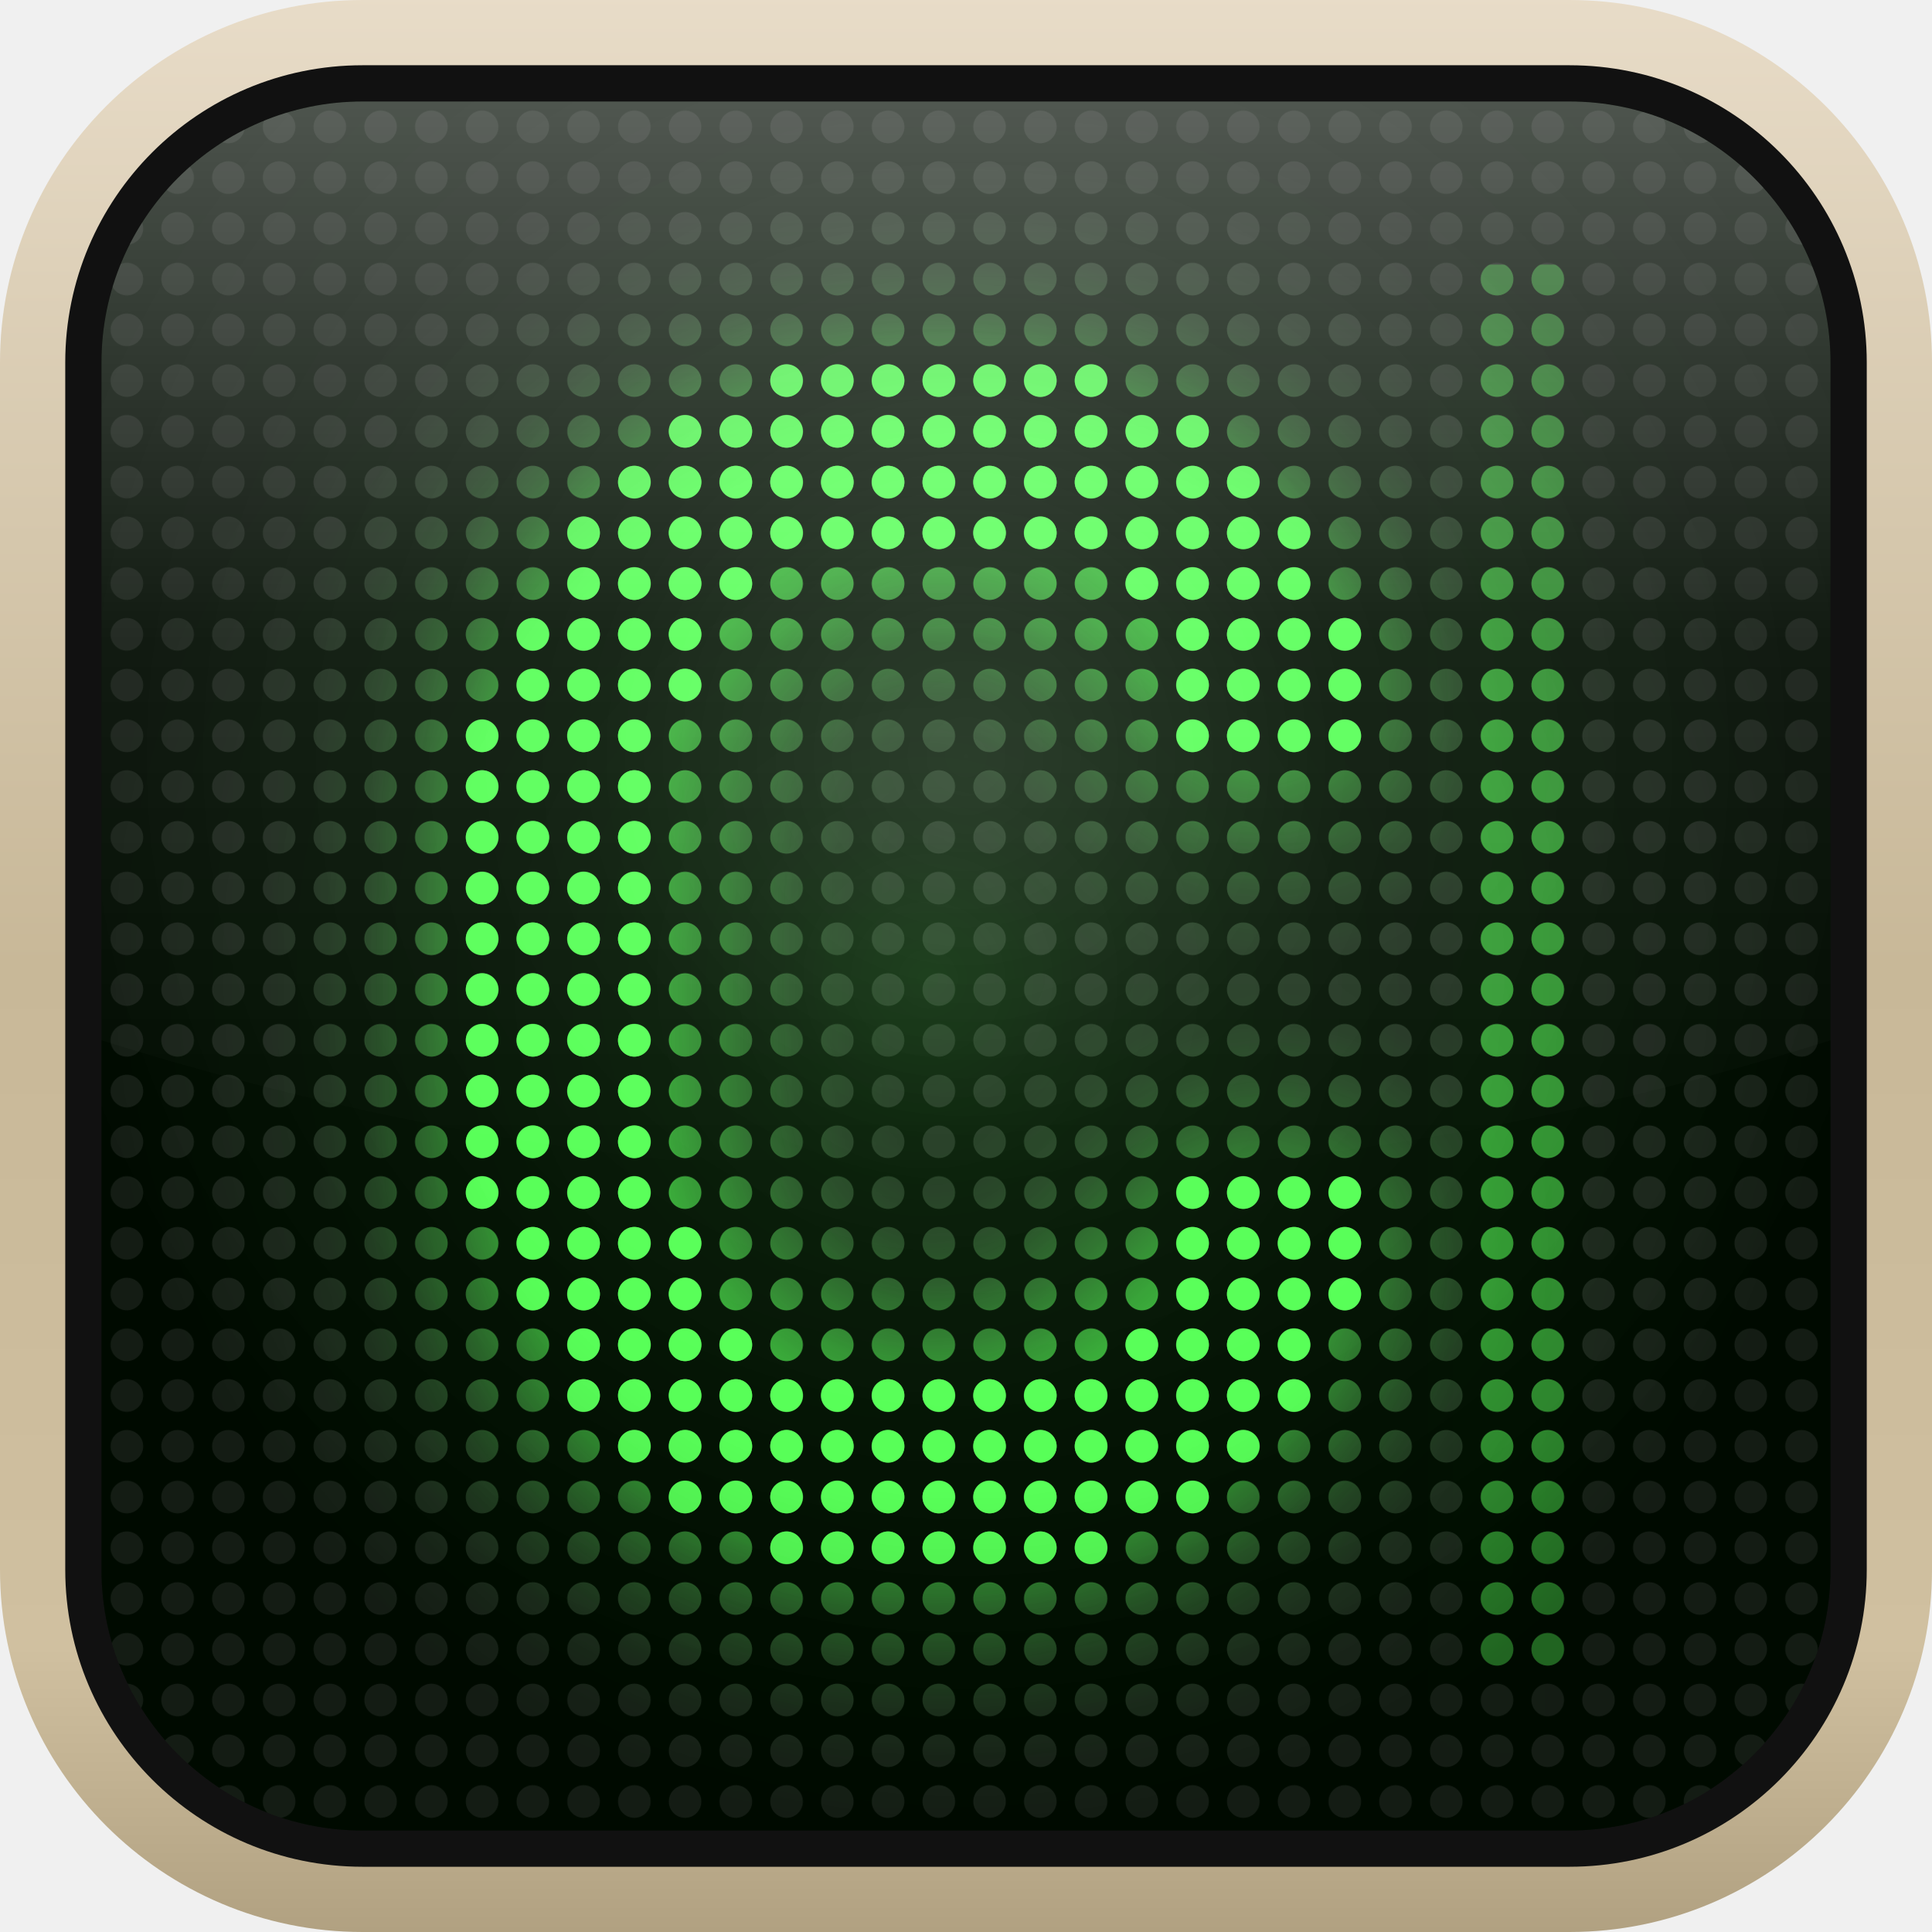
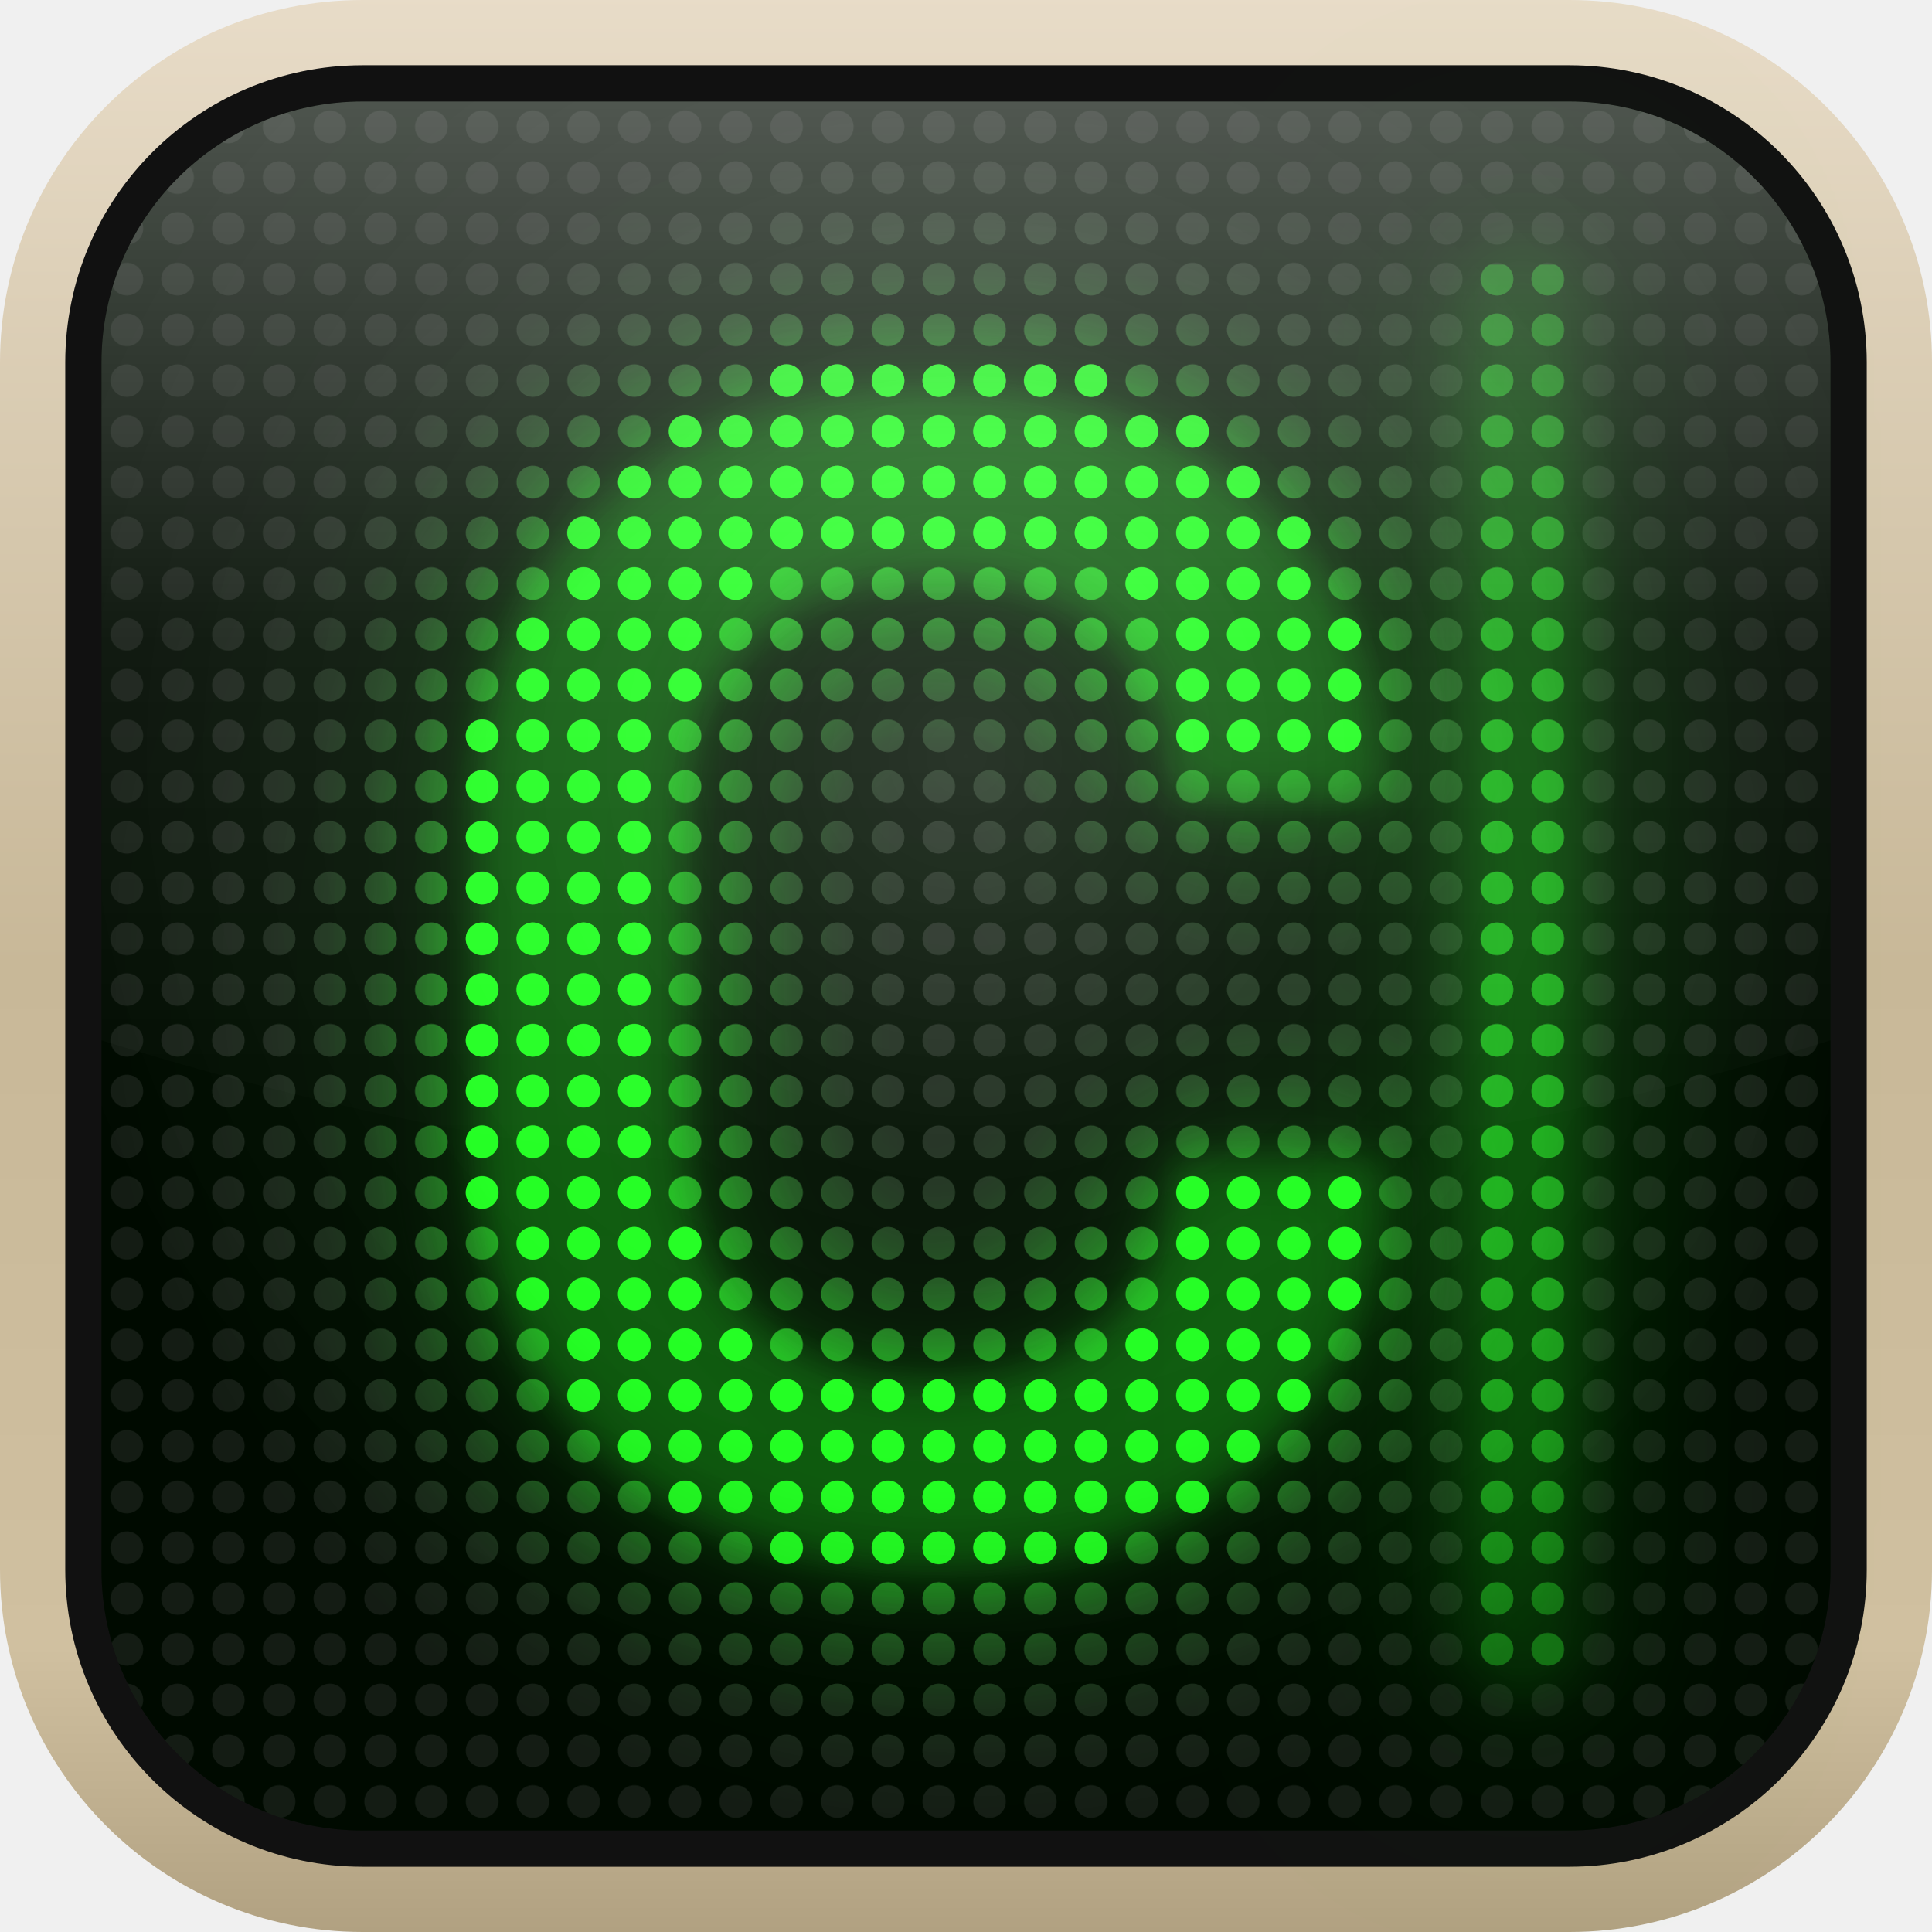
<svg xmlns="http://www.w3.org/2000/svg" viewBox="0 0 533 533">
  <defs>
    <linearGradient id="bezel" x1="0" y1="0" x2="0" y2="1">
      <stop offset="0%" stop-color="#e8dcc8" />
      <stop offset="15%" stop-color="#ddd0b8" />
      <stop offset="50%" stop-color="#c8b898" />
      <stop offset="85%" stop-color="#d0c0a0" />
      <stop offset="100%" stop-color="#b0a080" />
    </linearGradient>
    <linearGradient id="screen" x1="0" y1="0" x2="0" y2="1">
      <stop offset="0%" stop-color="#000f00" />
      <stop offset="100%" stop-color="#000f00" />
    </linearGradient>
    <pattern id="dots" width="14" height="14" patternUnits="userSpaceOnUse">
      <circle cx="7" cy="7" r="4.5" fill="#ffffff" opacity="0.12" />
    </pattern>
    <pattern id="glowdots" width="14" height="14" patternUnits="userSpaceOnUse">
-       <circle cx="7" cy="7" r="4.5" fill="#44ff44" opacity="0.95" />
+       <circle cx="7" cy="7" r="4.5" fill="#20ff20" opacity="0.95" />
    </pattern>
    <radialGradient id="glow" cx="50%" cy="50%" r="45%">
      <stop offset="0%" stop-color="#33ff33" stop-opacity="0.12" />
      <stop offset="30%" stop-color="#33ff33" stop-opacity="0.06" />
      <stop offset="55%" stop-color="#33ff33" stop-opacity="0.03" />
      <stop offset="100%" stop-color="#33ff33" stop-opacity="0" />
    </radialGradient>
    <linearGradient id="gloss" x1="0" y1="0" x2="0" y2="1">
      <stop offset="0%" stop-color="#ffffff" stop-opacity="0.30" />
      <stop offset="50%" stop-color="#ffffff" stop-opacity="0.06" />
      <stop offset="100%" stop-color="#ffffff" stop-opacity="0" />
    </linearGradient>
    <radialGradient id="dome" cx="50%" cy="38%" r="55%">
      <stop offset="0%" stop-color="#ffffff" stop-opacity="0.12" />
      <stop offset="40%" stop-color="#ffffff" stop-opacity="0.04" />
      <stop offset="100%" stop-color="#ffffff" stop-opacity="0" />
    </radialGradient>
    <radialGradient id="dome-edge" cx="50%" cy="50%" r="50%">
      <stop offset="60%" stop-color="#000000" stop-opacity="0" />
      <stop offset="85%" stop-color="#000000" stop-opacity="0.15" />
      <stop offset="100%" stop-color="#000000" stop-opacity="0.35" />
    </radialGradient>
    <filter id="cblur" x="-50%" y="-50%" width="200%" height="200%">
      <feGaussianBlur stdDeviation="50" />
    </filter>
    <filter id="ledblur" x="-50%" y="-50%" width="200%" height="200%">
      <feGaussianBlur stdDeviation="24" />
    </filter>
+     <filter id="cglow-wide" x="-50%" y="-50%" width="200%" height="200%">
+       <feGaussianBlur stdDeviation="38" />
+     </filter>
+     <filter id="cglow-mid" x="-40%" y="-40%" width="180%" height="180%">
+       <feGaussianBlur stdDeviation="18" />
+     </filter>
+     <filter id="cglow-tight" x="-30%" y="-30%" width="160%" height="160%">
+       <feGaussianBlur stdDeviation="8" />
+     </filter>
+     <filter id="cursorglow-wide" x="-200%" y="-20%" width="500%" height="140%">
+       <feGaussianBlur stdDeviation="38" />
+     </filter>
+     <filter id="cursorglow-mid" x="-150%" y="-15%" width="400%" height="130%">
+       <feGaussianBlur stdDeviation="18" />
+     </filter>
+     <filter id="cursorglow-tight" x="-100%" y="-10%" width="300%" height="120%">
+       <feGaussianBlur stdDeviation="8" />
+     </filter>
    <mask id="cmask-glow">
      <path transform="translate(87.2 424) scale(0.56 -0.56)" fill="white" stroke="white" stroke-width="14" stroke-linejoin="round" filter="url(#cblur)" d="M304 -10Q238 -10 188.5 15.0Q139 40 112.0 87.5Q85 135 85 200V350Q85 416 112.0 463.0Q139 510 188.5 535.0Q238 560 304 560Q399 560 457.0 509.0Q515 458 518 370H428Q425 423 392.5 451.5Q360 480 304 480Q245 480 210.0 446.5Q175 413 175 351V200Q175 138 210.0 104.0Q245 70 304 70Q360 70 392.5 99.0Q425 128 428 180H518Q515 92 457.0 41.0Q399 -10 304 -10Z" />
    </mask>
    <mask id="cursormask-sharp">
      <rect x="408" y="73" width="24" height="390" fill="white" />
    </mask>
    <mask id="cursormask-glow">
      <rect x="408" y="73" width="1" height="390" fill="white" filter="url(#ledblur)" />
    </mask>
  </defs>
  <rect width="533" height="533" rx="100" fill="url(#bezel)" />
  <rect x="18" y="18" width="497" height="497" rx="82" fill="#111" />
  <rect x="28" y="28" width="477" height="477" rx="72" fill="url(#screen)" />
  <rect x="28" y="28" width="477" height="477" rx="72" fill="url(#dots)" />
  <rect x="28" y="28" width="477" height="477" rx="72" fill="url(#glowdots)" mask="url(#cmask-glow)" />
  <rect x="28" y="28" width="477" height="477" rx="72" fill="url(#glowdots)" mask="url(#cursormask-glow)" />
-   <circle cx="256" cy="270" r="150" fill="url(#glow)" />
-   <rect x="402" y="68" width="16" height="404" rx="4" fill="#33ff33" opacity="0.04" filter="url(#ledblur)" />
-   <g fill="#55ff55">
+   <path transform="translate(87.2 424) scale(0.56 -0.56)" fill="#20ff20" stroke="#20ff20" stroke-width="14" stroke-linejoin="round" opacity="0.08" filter="url(#cglow-wide)" d="M304 -10Q238 -10 188.5 15.0Q139 40 112.0 87.5Q85 135 85 200V350Q85 416 112.0 463.0Q139 510 188.5 535.0Q238 560 304 560Q399 560 457.0 509.0Q515 458 518 370H428Q425 423 392.5 451.5Q360 480 304 480Q245 480 210.0 446.5Q175 413 175 351V200Q175 138 210.0 104.0Q245 70 304 70Q360 70 392.5 99.0Q425 128 428 180H518Q515 92 457.0 41.0Q399 -10 304 -10Z" />
+   <path transform="translate(87.2 424) scale(0.56 -0.56)" fill="#20ff20" stroke="#20ff20" stroke-width="14" stroke-linejoin="round" opacity="0.12" filter="url(#cglow-mid)" d="M304 -10Q238 -10 188.5 15.0Q139 40 112.0 87.5Q85 135 85 200V350Q85 416 112.0 463.0Q139 510 188.5 535.0Q238 560 304 560Q399 560 457.0 509.0Q515 458 518 370H428Q425 423 392.5 451.5Q360 480 304 480Q245 480 210.0 446.5Q175 413 175 351V200Q175 138 210.0 104.0Q245 70 304 70Q360 70 392.5 99.0Q425 128 428 180H518Q515 92 457.0 41.0Q399 -10 304 -10Z" />
+   <path transform="translate(87.2 424) scale(0.56 -0.56)" fill="#20ff20" stroke="#20ff20" stroke-width="14" stroke-linejoin="round" opacity="0.16" filter="url(#cglow-tight)" d="M304 -10Q238 -10 188.5 15.0Q139 40 112.0 87.5Q85 135 85 200V350Q85 416 112.0 463.0Q139 510 188.5 535.0Q238 560 304 560Q399 560 457.0 509.0Q515 458 518 370H428Q425 423 392.5 451.5Q360 480 304 480Q245 480 210.0 446.5Q175 413 175 351V200Q175 138 210.0 104.0Q245 70 304 70Q360 70 392.5 99.0Q425 128 428 180H518Q515 92 457.0 41.0Q399 -10 304 -10Z" />
+   <rect x="390" y="53" width="60" height="430" rx="30" fill="#10ff10" opacity="0.08" filter="url(#cursorglow-wide)" />
+   <rect x="398" y="63" width="44" height="410" rx="22" fill="#15ff15" opacity="0.12" filter="url(#cursorglow-mid)" />
+   <rect x="404" y="68" width="32" height="400" rx="16" fill="#20ff20" opacity="0.16" filter="url(#cursorglow-tight)" />
+   <g fill="#20ff20">
    <circle cx="217" cy="105" r="4.5" />
    <circle cx="231" cy="105" r="4.5" />
    <circle cx="245" cy="105" r="4.5" />
    <circle cx="259" cy="105" r="4.5" />
    <circle cx="273" cy="105" r="4.5" />
    <circle cx="287" cy="105" r="4.5" />
    <circle cx="301" cy="105" r="4.5" />
    <circle cx="189" cy="119" r="4.5" />
    <circle cx="203" cy="119" r="4.5" />
    <circle cx="217" cy="119" r="4.5" />
    <circle cx="231" cy="119" r="4.5" />
    <circle cx="245" cy="119" r="4.5" />
    <circle cx="259" cy="119" r="4.5" />
    <circle cx="273" cy="119" r="4.5" />
    <circle cx="287" cy="119" r="4.5" />
    <circle cx="301" cy="119" r="4.5" />
    <circle cx="315" cy="119" r="4.5" />
    <circle cx="329" cy="119" r="4.5" />
    <circle cx="175" cy="133" r="4.5" />
    <circle cx="189" cy="133" r="4.5" />
    <circle cx="203" cy="133" r="4.5" />
    <circle cx="217" cy="133" r="4.5" />
    <circle cx="231" cy="133" r="4.5" />
    <circle cx="245" cy="133" r="4.5" />
    <circle cx="259" cy="133" r="4.5" />
    <circle cx="273" cy="133" r="4.5" />
    <circle cx="287" cy="133" r="4.5" />
    <circle cx="301" cy="133" r="4.5" />
    <circle cx="315" cy="133" r="4.5" />
    <circle cx="329" cy="133" r="4.5" />
    <circle cx="343" cy="133" r="4.5" />
    <circle cx="161" cy="147" r="4.5" />
    <circle cx="175" cy="147" r="4.5" />
    <circle cx="189" cy="147" r="4.5" />
    <circle cx="203" cy="147" r="4.5" />
    <circle cx="217" cy="147" r="4.5" />
    <circle cx="231" cy="147" r="4.5" />
    <circle cx="245" cy="147" r="4.5" />
    <circle cx="259" cy="147" r="4.5" />
    <circle cx="273" cy="147" r="4.5" />
    <circle cx="287" cy="147" r="4.5" />
    <circle cx="301" cy="147" r="4.5" />
    <circle cx="315" cy="147" r="4.5" />
    <circle cx="329" cy="147" r="4.5" />
    <circle cx="343" cy="147" r="4.5" />
    <circle cx="357" cy="147" r="4.5" />
    <circle cx="161" cy="161" r="4.5" />
    <circle cx="175" cy="161" r="4.5" />
    <circle cx="189" cy="161" r="4.5" />
    <circle cx="203" cy="161" r="4.5" />
    <circle cx="315" cy="161" r="4.5" />
    <circle cx="329" cy="161" r="4.5" />
    <circle cx="343" cy="161" r="4.5" />
    <circle cx="357" cy="161" r="4.5" />
    <circle cx="147" cy="175" r="4.5" />
    <circle cx="161" cy="175" r="4.5" />
    <circle cx="175" cy="175" r="4.5" />
    <circle cx="189" cy="175" r="4.5" />
    <circle cx="329" cy="175" r="4.5" />
    <circle cx="343" cy="175" r="4.5" />
    <circle cx="357" cy="175" r="4.5" />
    <circle cx="371" cy="175" r="4.5" />
    <circle cx="147" cy="189" r="4.5" />
    <circle cx="161" cy="189" r="4.5" />
    <circle cx="175" cy="189" r="4.5" />
    <circle cx="189" cy="189" r="4.5" />
    <circle cx="329" cy="189" r="4.5" />
    <circle cx="343" cy="189" r="4.5" />
    <circle cx="357" cy="189" r="4.5" />
    <circle cx="371" cy="189" r="4.5" />
    <circle cx="133" cy="203" r="4.5" />
    <circle cx="147" cy="203" r="4.5" />
    <circle cx="161" cy="203" r="4.5" />
    <circle cx="175" cy="203" r="4.5" />
    <circle cx="329" cy="203" r="4.5" />
    <circle cx="343" cy="203" r="4.5" />
    <circle cx="357" cy="203" r="4.5" />
    <circle cx="371" cy="203" r="4.5" />
    <circle cx="133" cy="217" r="4.5" />
    <circle cx="147" cy="217" r="4.5" />
    <circle cx="161" cy="217" r="4.5" />
    <circle cx="175" cy="217" r="4.5" />
    <circle cx="133" cy="231" r="4.5" />
    <circle cx="147" cy="231" r="4.5" />
    <circle cx="161" cy="231" r="4.5" />
    <circle cx="175" cy="231" r="4.5" />
    <circle cx="133" cy="245" r="4.5" />
    <circle cx="147" cy="245" r="4.5" />
    <circle cx="161" cy="245" r="4.5" />
    <circle cx="175" cy="245" r="4.5" />
    <circle cx="133" cy="259" r="4.5" />
    <circle cx="147" cy="259" r="4.5" />
    <circle cx="161" cy="259" r="4.5" />
    <circle cx="175" cy="259" r="4.5" />
    <circle cx="133" cy="273" r="4.5" />
    <circle cx="147" cy="273" r="4.5" />
    <circle cx="161" cy="273" r="4.5" />
    <circle cx="175" cy="273" r="4.5" />
    <circle cx="133" cy="287" r="4.5" />
    <circle cx="147" cy="287" r="4.5" />
    <circle cx="161" cy="287" r="4.5" />
    <circle cx="175" cy="287" r="4.5" />
    <circle cx="133" cy="301" r="4.5" />
    <circle cx="147" cy="301" r="4.5" />
    <circle cx="161" cy="301" r="4.5" />
    <circle cx="175" cy="301" r="4.5" />
    <circle cx="133" cy="315" r="4.5" />
    <circle cx="147" cy="315" r="4.5" />
    <circle cx="161" cy="315" r="4.5" />
    <circle cx="175" cy="315" r="4.5" />
    <circle cx="133" cy="329" r="4.5" />
    <circle cx="147" cy="329" r="4.5" />
    <circle cx="161" cy="329" r="4.5" />
    <circle cx="175" cy="329" r="4.5" />
    <circle cx="329" cy="329" r="4.5" />
    <circle cx="343" cy="329" r="4.5" />
    <circle cx="357" cy="329" r="4.5" />
    <circle cx="371" cy="329" r="4.5" />
    <circle cx="147" cy="343" r="4.5" />
    <circle cx="161" cy="343" r="4.5" />
    <circle cx="175" cy="343" r="4.5" />
    <circle cx="189" cy="343" r="4.5" />
    <circle cx="329" cy="343" r="4.5" />
    <circle cx="343" cy="343" r="4.5" />
    <circle cx="357" cy="343" r="4.5" />
    <circle cx="371" cy="343" r="4.5" />
    <circle cx="147" cy="357" r="4.5" />
    <circle cx="161" cy="357" r="4.5" />
    <circle cx="175" cy="357" r="4.5" />
    <circle cx="189" cy="357" r="4.5" />
    <circle cx="329" cy="357" r="4.5" />
    <circle cx="343" cy="357" r="4.5" />
    <circle cx="357" cy="357" r="4.5" />
    <circle cx="371" cy="357" r="4.5" />
    <circle cx="161" cy="371" r="4.5" />
    <circle cx="175" cy="371" r="4.5" />
    <circle cx="189" cy="371" r="4.5" />
    <circle cx="203" cy="371" r="4.5" />
    <circle cx="315" cy="371" r="4.5" />
    <circle cx="329" cy="371" r="4.5" />
    <circle cx="343" cy="371" r="4.5" />
    <circle cx="357" cy="371" r="4.5" />
    <circle cx="161" cy="385" r="4.5" />
    <circle cx="175" cy="385" r="4.5" />
    <circle cx="189" cy="385" r="4.5" />
    <circle cx="203" cy="385" r="4.5" />
    <circle cx="217" cy="385" r="4.5" />
    <circle cx="231" cy="385" r="4.5" />
    <circle cx="245" cy="385" r="4.5" />
    <circle cx="259" cy="385" r="4.5" />
    <circle cx="273" cy="385" r="4.5" />
    <circle cx="287" cy="385" r="4.5" />
    <circle cx="301" cy="385" r="4.5" />
    <circle cx="315" cy="385" r="4.5" />
    <circle cx="329" cy="385" r="4.5" />
    <circle cx="343" cy="385" r="4.5" />
    <circle cx="357" cy="385" r="4.5" />
    <circle cx="175" cy="399" r="4.5" />
    <circle cx="189" cy="399" r="4.5" />
    <circle cx="203" cy="399" r="4.5" />
    <circle cx="217" cy="399" r="4.5" />
    <circle cx="231" cy="399" r="4.5" />
    <circle cx="245" cy="399" r="4.5" />
    <circle cx="259" cy="399" r="4.5" />
    <circle cx="273" cy="399" r="4.5" />
    <circle cx="287" cy="399" r="4.5" />
    <circle cx="301" cy="399" r="4.5" />
    <circle cx="315" cy="399" r="4.5" />
    <circle cx="329" cy="399" r="4.5" />
    <circle cx="343" cy="399" r="4.5" />
    <circle cx="189" cy="413" r="4.5" />
    <circle cx="203" cy="413" r="4.5" />
    <circle cx="217" cy="413" r="4.5" />
    <circle cx="231" cy="413" r="4.5" />
    <circle cx="245" cy="413" r="4.5" />
    <circle cx="259" cy="413" r="4.5" />
    <circle cx="273" cy="413" r="4.5" />
    <circle cx="287" cy="413" r="4.5" />
    <circle cx="301" cy="413" r="4.5" />
    <circle cx="315" cy="413" r="4.5" />
    <circle cx="329" cy="413" r="4.5" />
    <circle cx="217" cy="427" r="4.5" />
    <circle cx="231" cy="427" r="4.5" />
    <circle cx="245" cy="427" r="4.5" />
    <circle cx="259" cy="427" r="4.5" />
    <circle cx="273" cy="427" r="4.5" />
    <circle cx="287" cy="427" r="4.5" />
    <circle cx="301" cy="427" r="4.5" />
  </g>
  <rect x="28" y="28" width="477" height="477" rx="72" fill="url(#glowdots)" opacity="0.55" mask="url(#cursormask-sharp)" />
  <rect x="28" y="28" width="477" height="477" rx="72" fill="url(#dome-edge)" />
  <rect x="28" y="28" width="477" height="477" rx="72" fill="url(#dome)" />
  <path d="M28,100 A72,72 0 0,1 100,28 L433,28 A72,72 0 0,1 505,100 L505,287 Q267,362 28,287 Z" fill="url(#gloss)" />
</svg>
